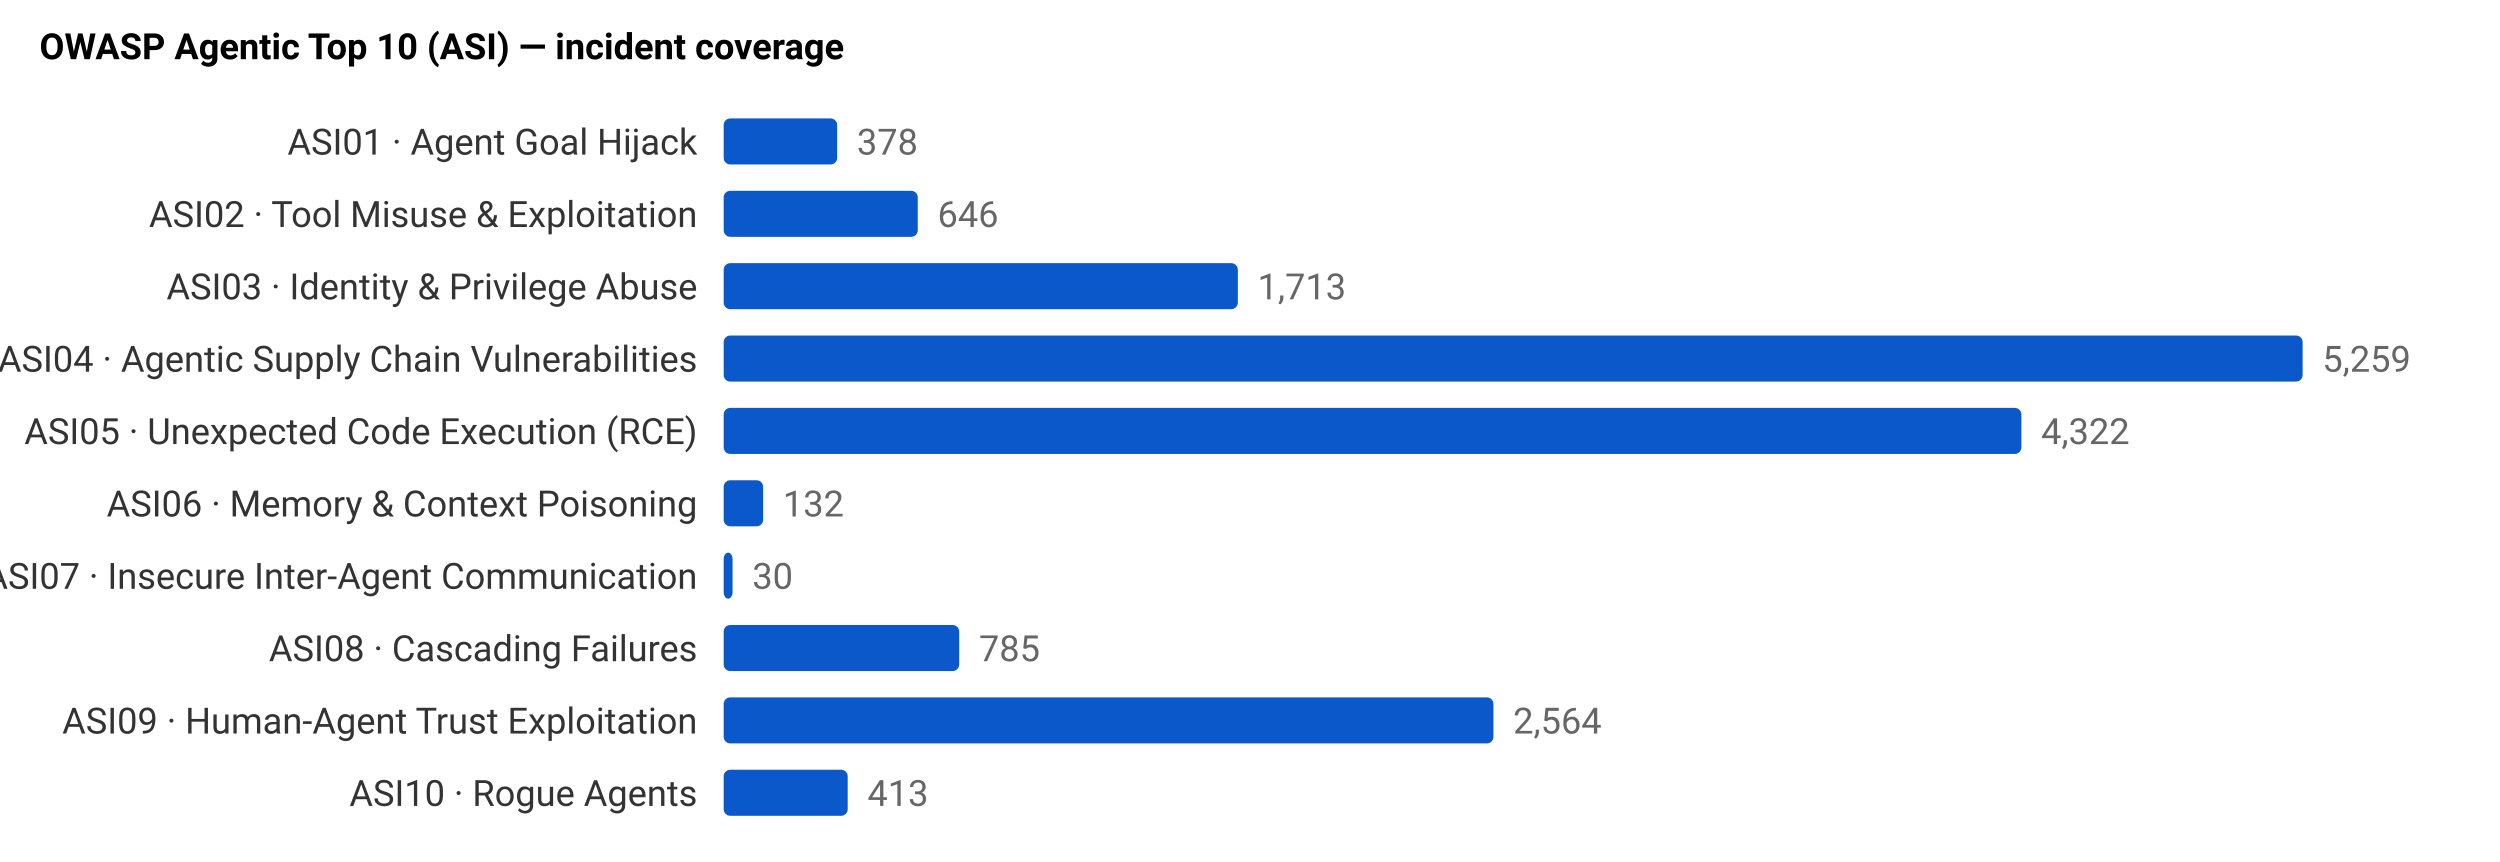
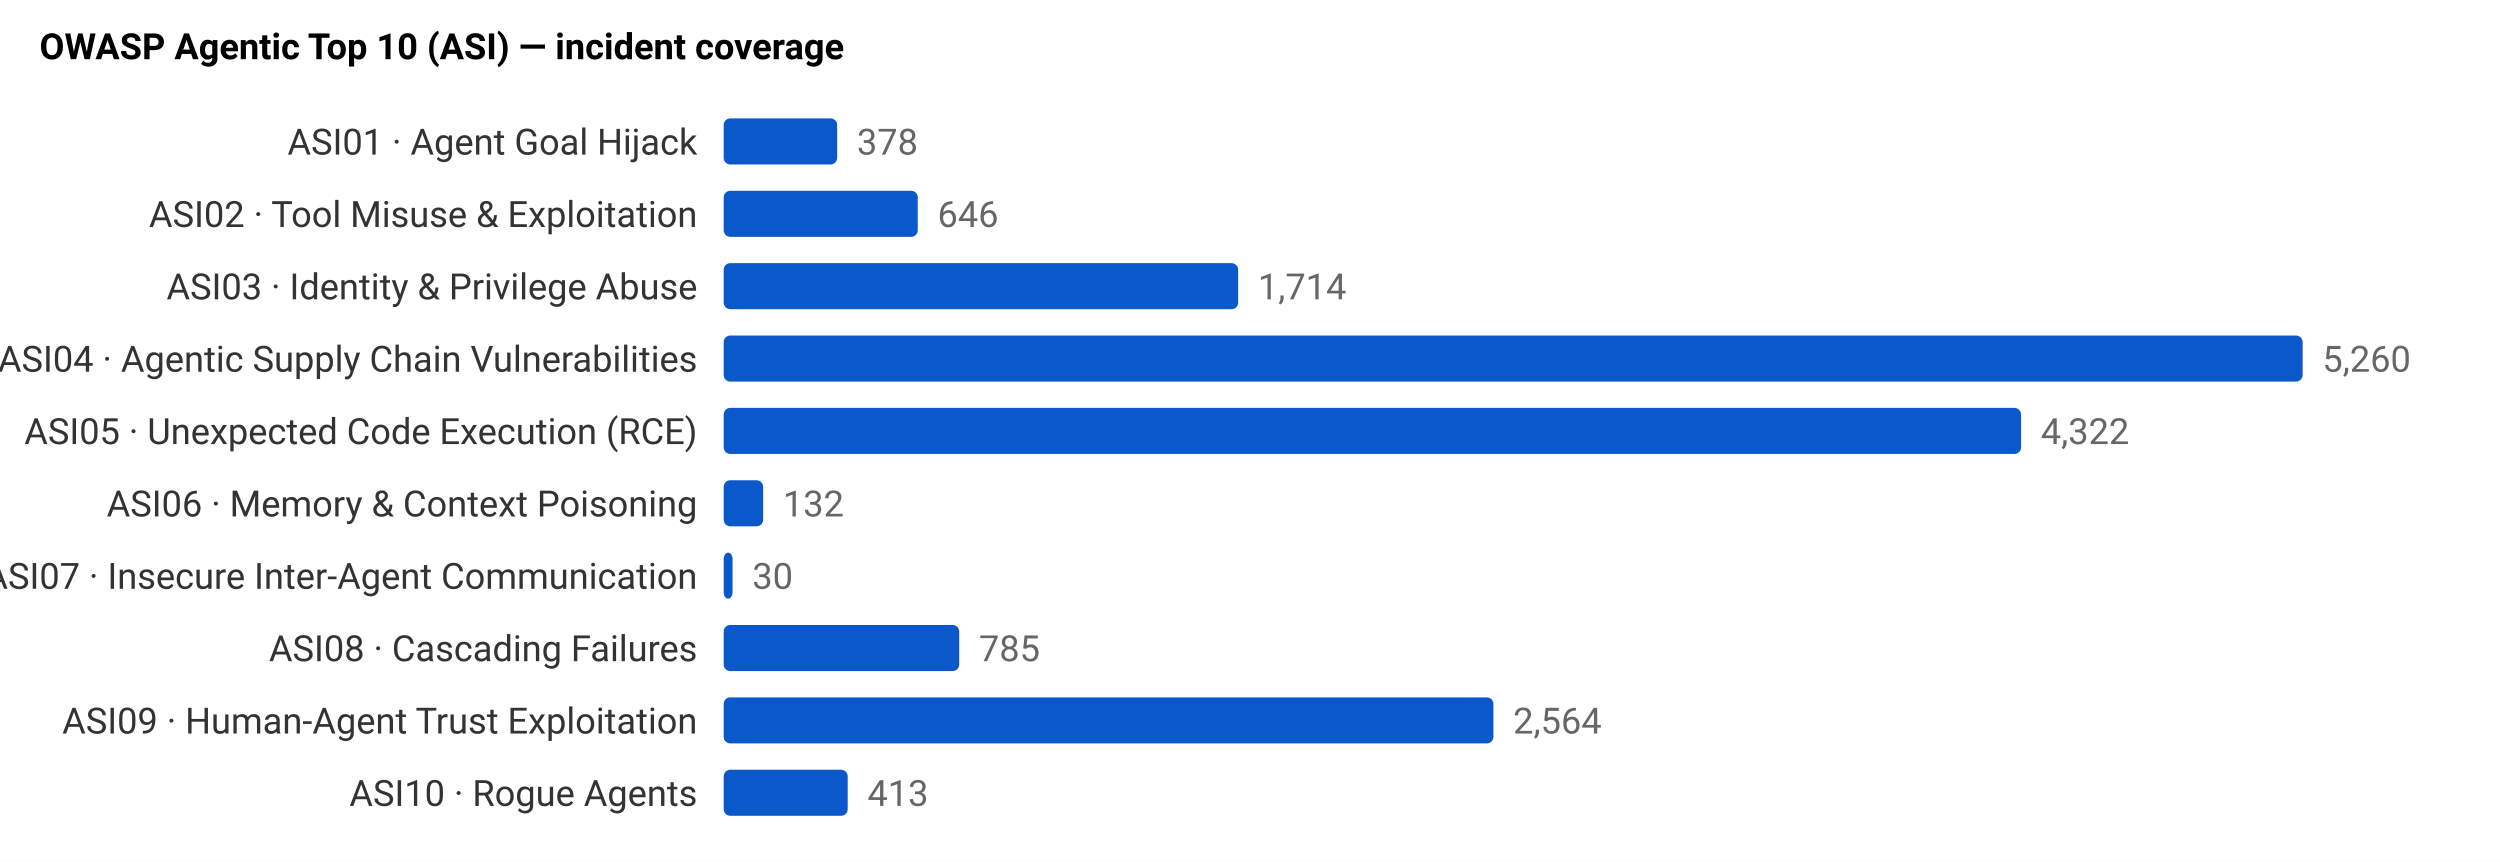
<svg xmlns="http://www.w3.org/2000/svg" viewBox="0 0 760 262" role="img" aria-label="OWASP Agentic Top 10 (ASI) — incident coverage" font-family="system-ui,-apple-system,Segoe UI,Roboto,sans-serif" font-size="11">
  <rect x="0" y="0" width="100%" height="100%" fill="white" />
  <text x="12" y="18" font-weight="600">OWASP Agentic Top 10 (ASI) — incident coverage</text>
  <text x="212" y="47" text-anchor="end" fill="#333">ASI01 · Agent Goal Hijack</text>
  <rect x="220" y="36" width="34.5" height="14" fill="#0a58ca" rx="2" />
  <text x="260.5" y="47" fill="#666">378</text>
  <text x="212" y="69" text-anchor="end" fill="#333">ASI02 · Tool Misuse &amp; Exploitation</text>
  <rect x="220" y="58" width="59.0" height="14" fill="#0a58ca" rx="2" />
  <text x="285.0" y="69" fill="#666">646</text>
  <text x="212" y="91" text-anchor="end" fill="#333">ASI03 · Identity &amp; Privilege Abuse</text>
-   <rect x="220" y="80" width="156.3" height="14" fill="#0a58ca" rx="2" />
-   <text x="382.3" y="91" fill="#666">1,713</text>
+   <rect x="220" y="80" width="156.4" height="14" fill="#0a58ca" rx="2" />
+   <text x="382.4" y="91" fill="#666">1,714</text>
  <text x="212" y="113" text-anchor="end" fill="#333">ASI04 · Agentic Supply Chain Vulnerabilities</text>
  <rect x="220" y="102" width="480.0" height="14" fill="#0a58ca" rx="2" />
-   <text x="706.0" y="113" fill="#666">5,259</text>
+   <text x="706.0" y="113" fill="#666">5,260</text>
  <text x="212" y="135" text-anchor="end" fill="#333">ASI05 · Unexpected Code Execution (RCE)</text>
-   <rect x="220" y="124" width="394.5" height="14" fill="#0a58ca" rx="2" />
-   <text x="620.5" y="135" fill="#666">4,322</text>
+   <rect x="220" y="124" width="394.4" height="14" fill="#0a58ca" rx="2" />
+   <text x="620.4" y="135" fill="#666">4,322</text>
  <text x="212" y="157" text-anchor="end" fill="#333">ASI06 · Memory &amp; Context Poisoning</text>
  <rect x="220" y="146" width="12.0" height="14" fill="#0a58ca" rx="2" />
  <text x="238.0" y="157" fill="#666">132</text>
  <text x="212" y="179" text-anchor="end" fill="#333">ASI07 · Insecure Inter-Agent Communication</text>
  <rect x="220" y="168" width="2.7" height="14" fill="#0a58ca" rx="2" />
  <text x="228.7" y="179" fill="#666">30</text>
  <text x="212" y="201" text-anchor="end" fill="#333">ASI08 · Cascading Failures</text>
  <rect x="220" y="190" width="71.6" height="14" fill="#0a58ca" rx="2" />
  <text x="297.6" y="201" fill="#666">785</text>
  <text x="212" y="223" text-anchor="end" fill="#333">ASI09 · Human-Agent Trust Exploitation</text>
  <rect x="220" y="212" width="234.0" height="14" fill="#0a58ca" rx="2" />
  <text x="460.0" y="223" fill="#666">2,564</text>
  <text x="212" y="245" text-anchor="end" fill="#333">ASI10 · Rogue Agents</text>
  <rect x="220" y="234" width="37.7" height="14" fill="#0a58ca" rx="2" />
  <text x="263.7" y="245" fill="#666">413</text>
</svg>
